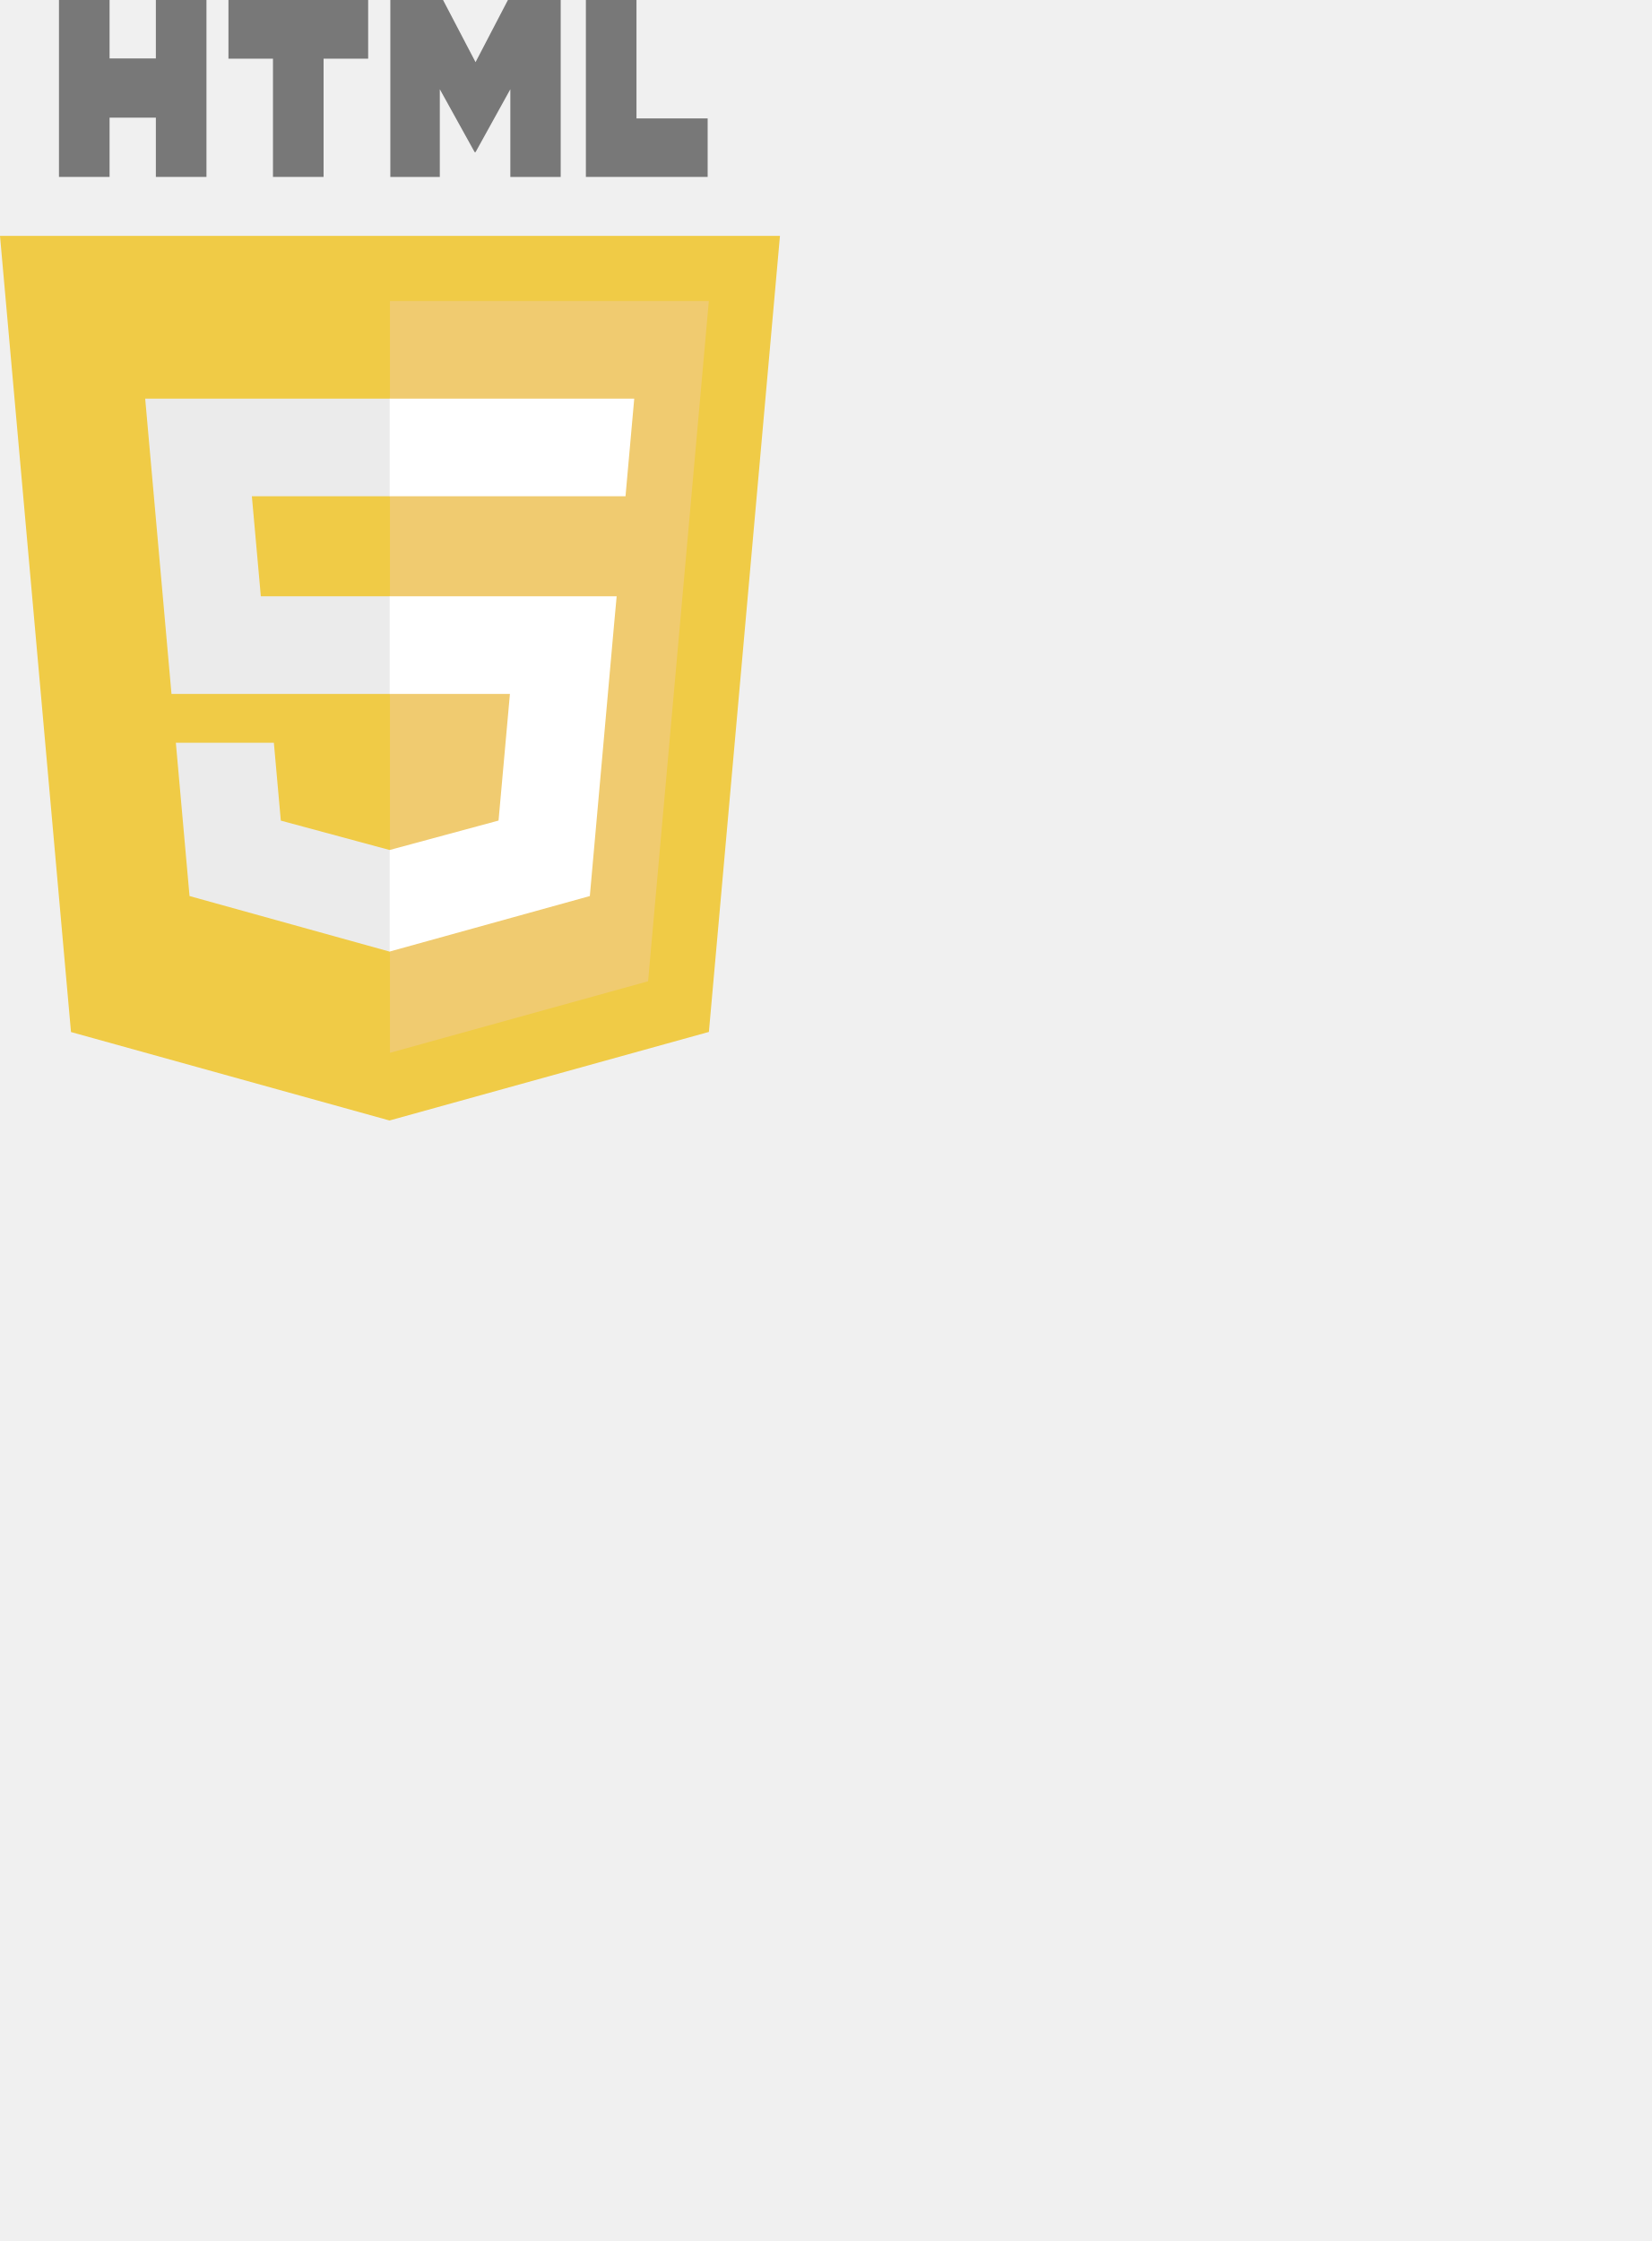
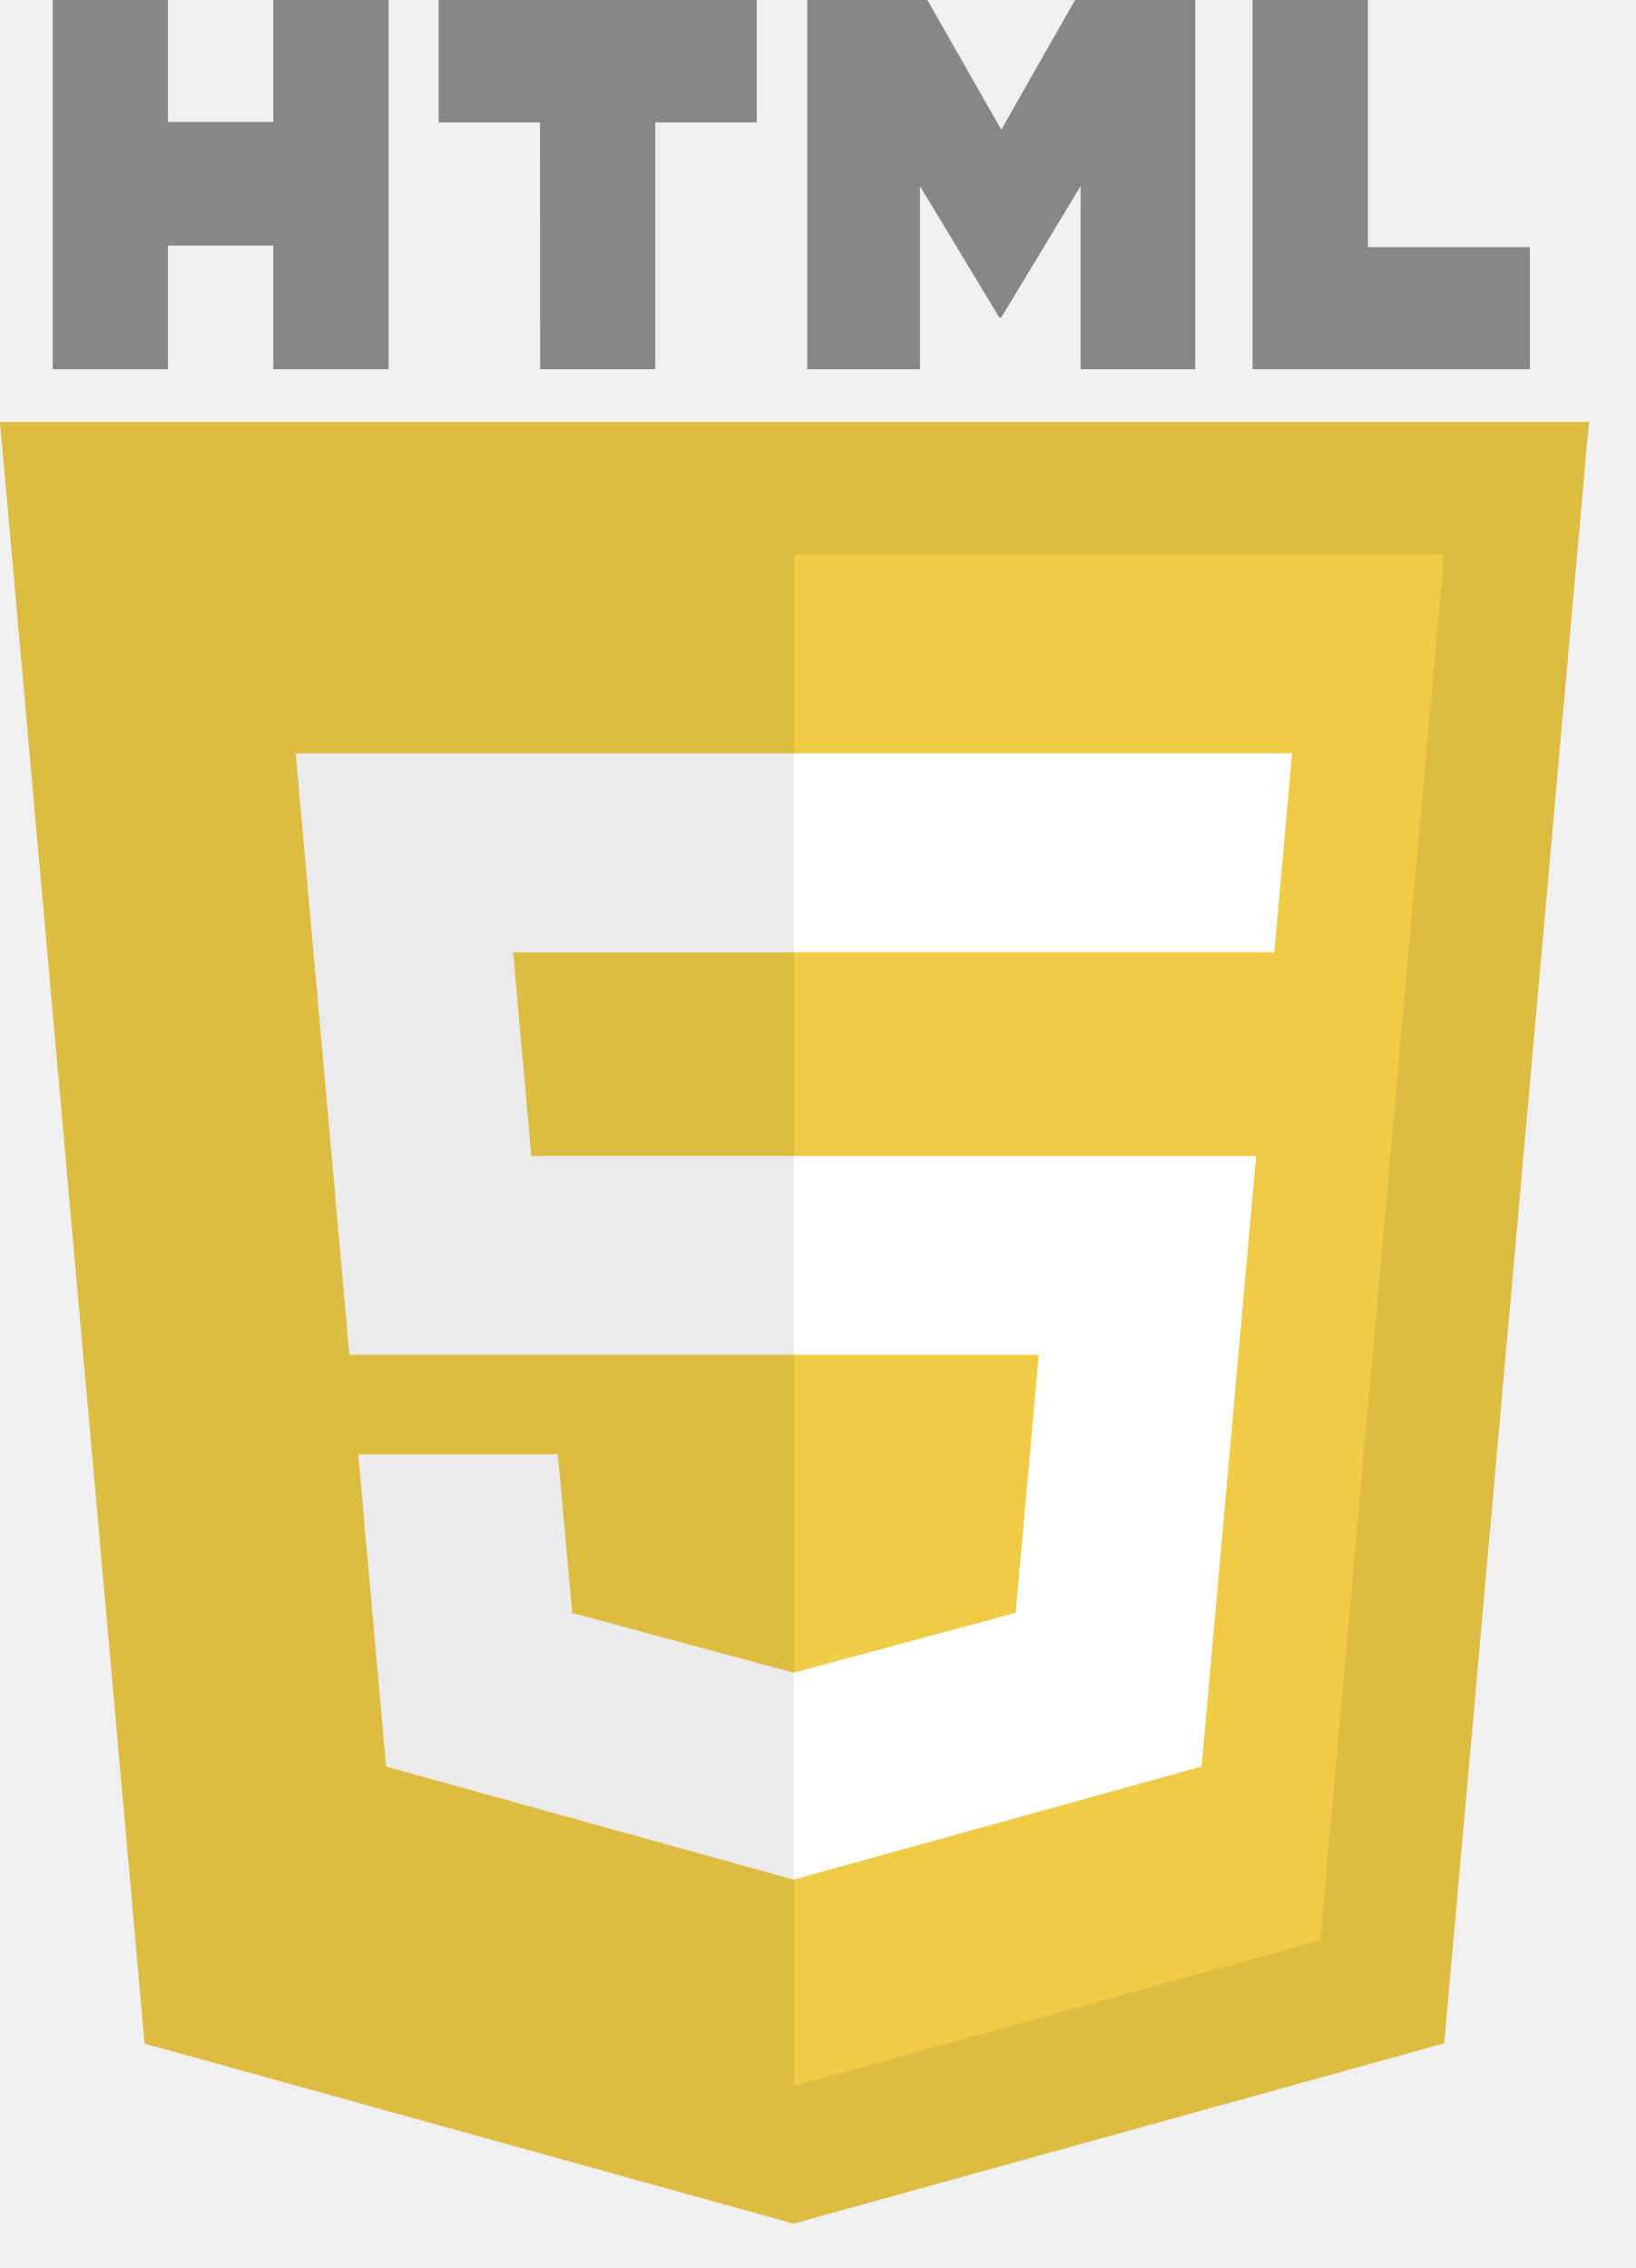
- <svg xmlns="http://www.w3.org/2000/svg" width="28" height="38" viewBox="0 0 28 38" fill="none">
-   <path fill-rule="evenodd" clip-rule="evenodd" d="M1.204 17.5L0 4H13.226L12.021 17.498L6.605 19L1.204 17.5Z" fill="#F0CB46" />
-   <path fill-rule="evenodd" clip-rule="evenodd" d="M6.613 17.852L10.99 16.639L12.02 5.104H6.613V17.852Z" fill="#F0CB70" />
-   <path d="M4.423 10.111H6.614V11.767H2.908L2.462 6.76H6.614V8.415H4.271L4.423 10.111Z" fill="#EBEBEB" />
-   <path d="M6.606 14.413L6.614 14.411V16.134L6.606 16.136L3.214 15.194L2.982 12.595H4.644L4.762 13.915L6.606 14.413Z" fill="#EBEBEB" />
-   <path d="M6.608 6.76H10.755L10.607 8.415H6.608V6.76Z" fill="white" />
-   <path d="M6.608 11.767V10.111H10.457L10.416 10.556L10.002 15.194L6.608 16.135V14.413L8.454 13.914L8.647 11.767H6.608Z" fill="white" />
-   <path d="M1.858 0H1V3H1.858V1.995H2.643V3H3.501V0H2.643V0.991H1.858V0Z" fill="black" fill-opacity="0.5" />
-   <path d="M3.874 0.995H4.629L4.629 3H5.487V0.995H6.243V0H3.874V0.995Z" fill="black" fill-opacity="0.5" />
-   <path d="M6.619 0H7.513L8.064 1.054L8.613 0H9.508V3H8.654V1.513L8.064 2.58H8.049L7.458 1.513V3H6.619V0Z" fill="black" fill-opacity="0.5" />
-   <path d="M10.793 0H9.935V3H12V2.008H10.793V0Z" fill="black" fill-opacity="0.5" />
+ <svg xmlns="http://www.w3.org/2000/svg" width="31" height="43" viewBox="0 0 31 43" fill="none">
+   <path fill-rule="evenodd" clip-rule="evenodd" d="M2.741 38.745L0 8H30.12L27.376 38.74L15.042 42.159L2.741 38.745Z" fill="#DEBC42" />
+   <path fill-rule="evenodd" clip-rule="evenodd" d="M15.06 39.546L25.027 36.783L27.372 10.514H15.06V39.546Z" fill="#F0CB46" />
+   <path d="M10.071 21.916H15.061V25.687H6.623L5.606 14.284H15.061V18.055H9.727L10.071 21.916Z" fill="#EBEBEB" />
+   <path d="M15.044 31.714L15.061 31.709V35.633L15.043 35.637L7.319 33.493L6.791 27.573H10.576L10.845 30.58L15.044 31.714Z" fill="#EBEBEB" />
+   <path d="M15.047 14.284H24.493L24.155 18.055H15.047V14.284Z" fill="white" />
+   <path d="M15.047 25.687V21.916H23.812L23.72 22.929L22.777 33.493L15.047 35.636V31.713L19.253 30.578L19.691 25.687H15.047Z" fill="white" />
+   <path d="M3.184 0H1V7H3.184V4.656H5.182V7H7.366V0H5.182V2.312H3.184V0Z" fill="#1E1E1E" fill-opacity="0.5" />
+   <path d="M8.315 2.321H10.237L10.238 7H12.421V2.321H14.345V0H8.315V2.321Z" fill="#1E1E1E" fill-opacity="0.5" />
+   <path d="M15.302 0H17.579L18.98 2.46L20.379 0H22.657V7H20.483V3.53L18.98 6.019H18.942L17.439 3.53V7H15.302V0Z" fill="#1E1E1E" fill-opacity="0.5" />
+   <path d="M25.929 0H23.744V7H29V4.686H25.929V0Z" fill="#1E1E1E" fill-opacity="0.5" />
</svg>
